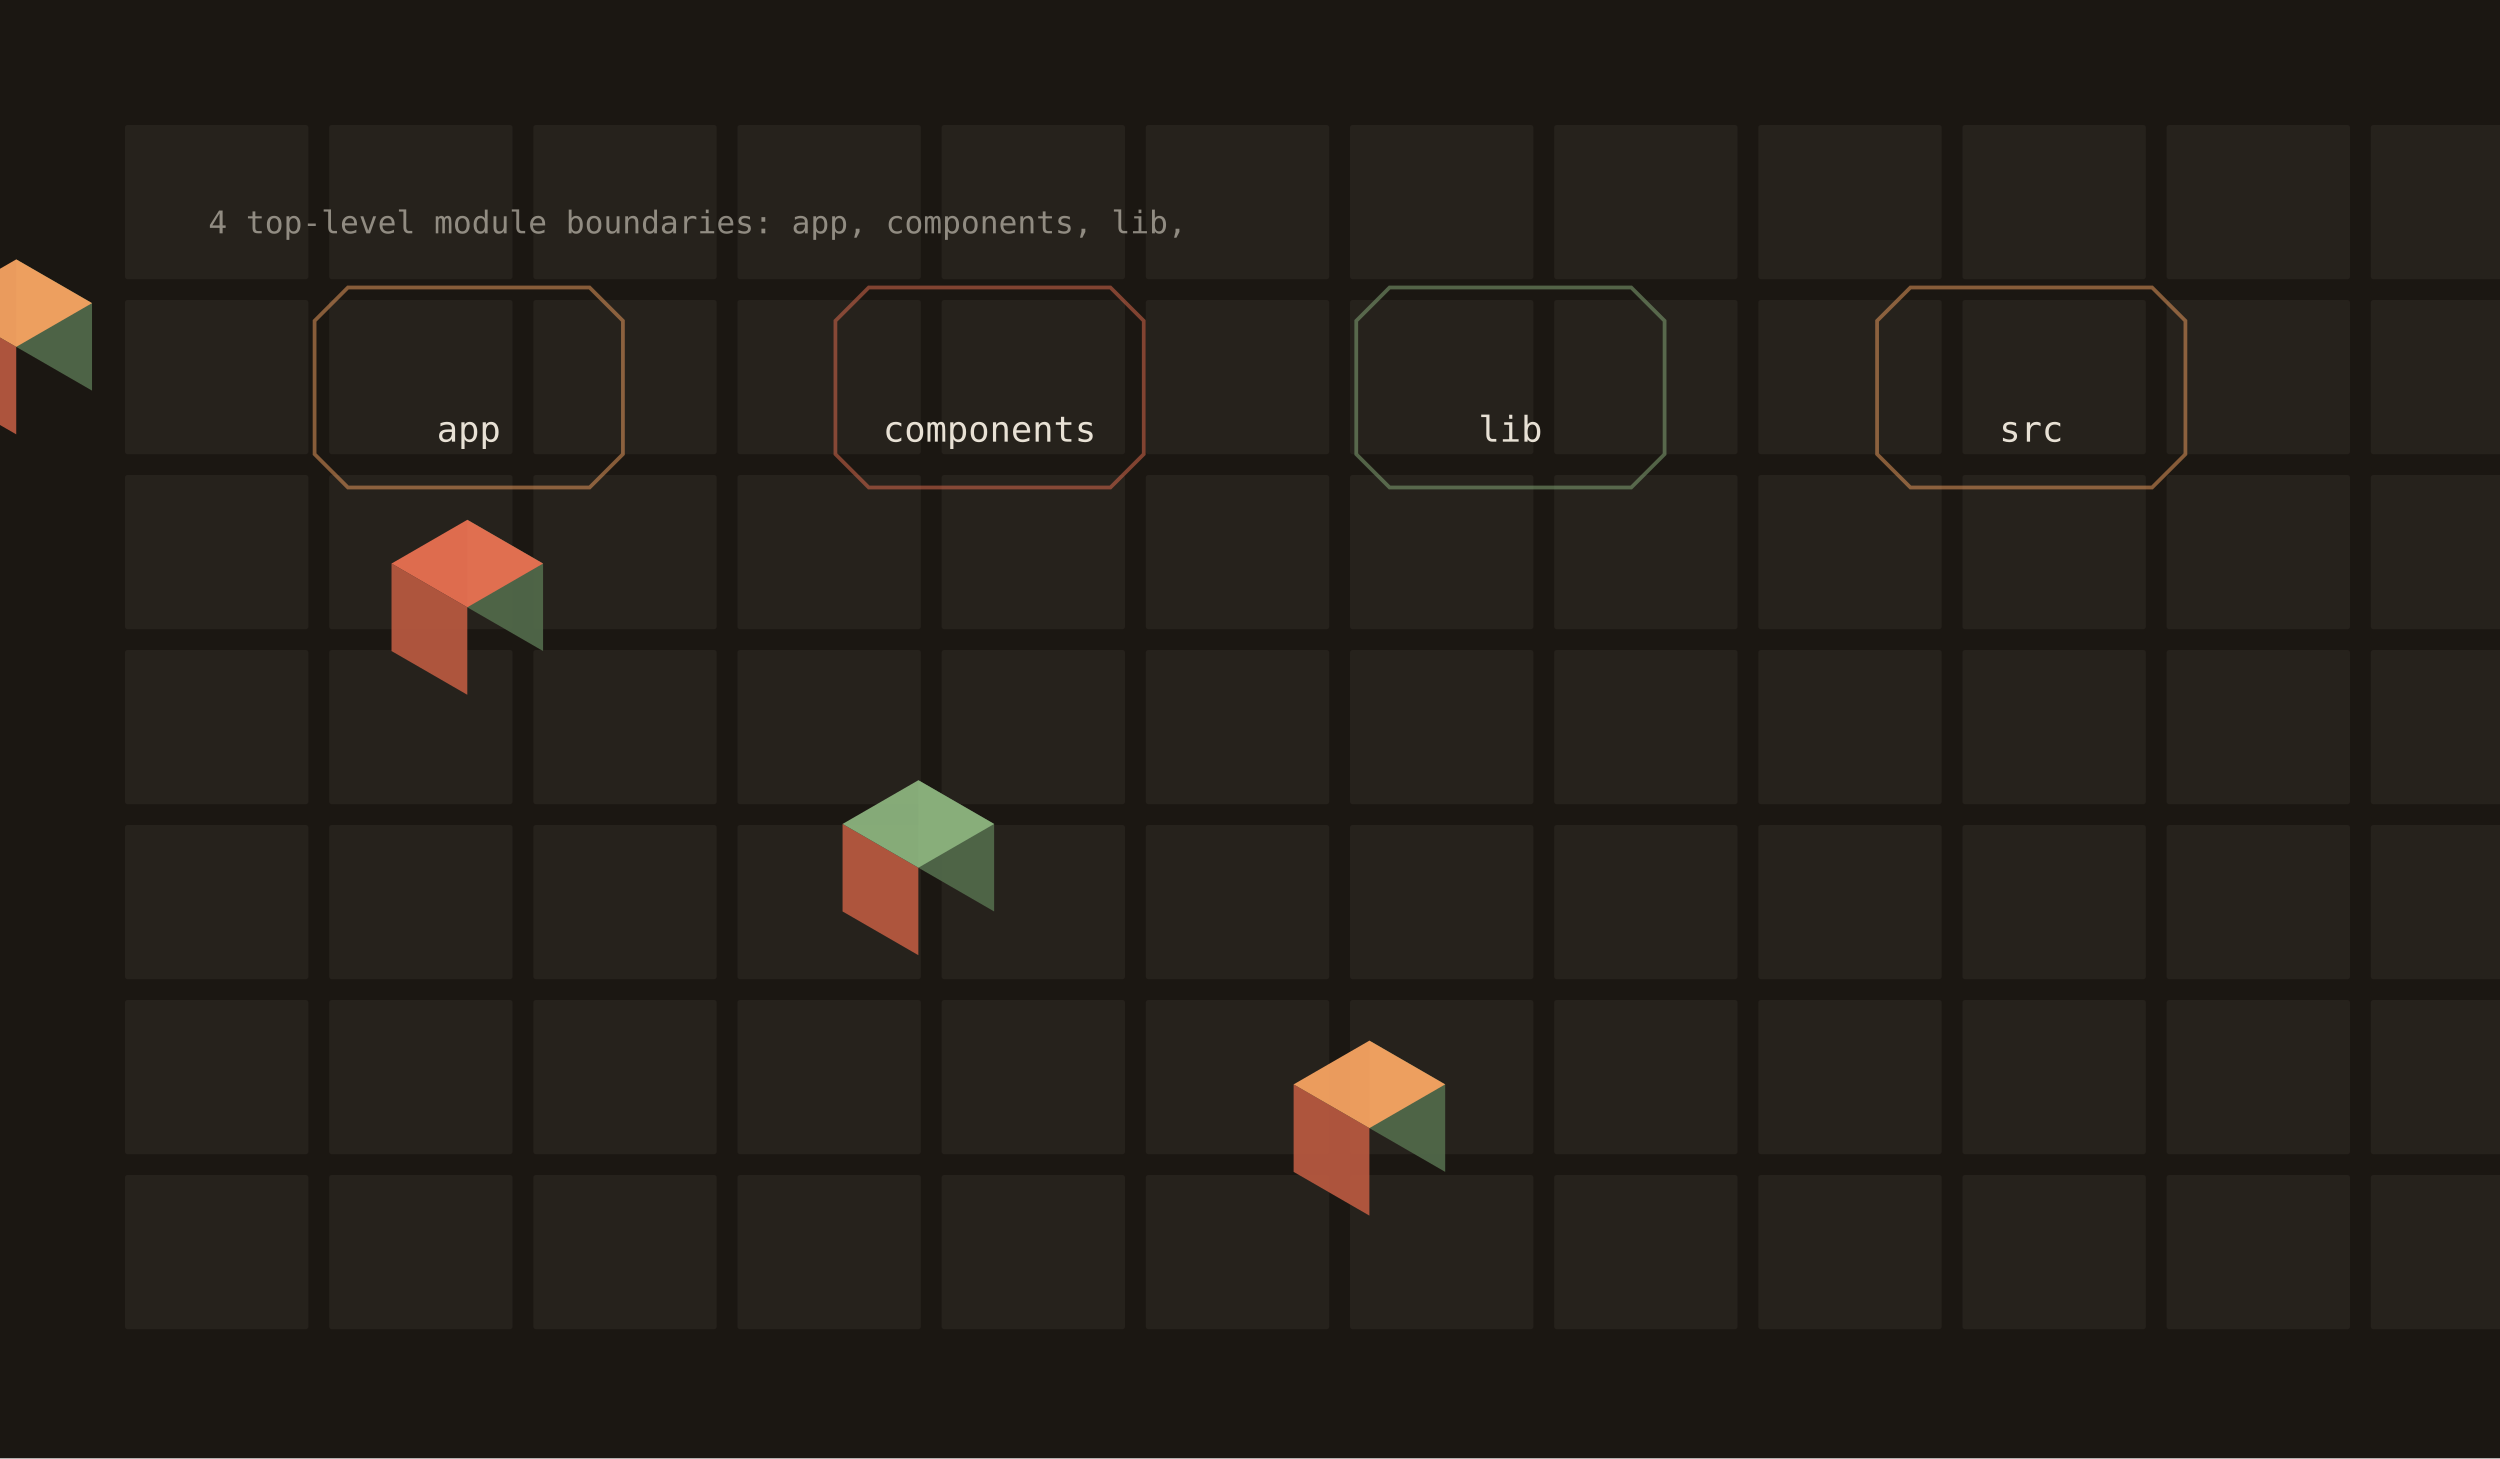
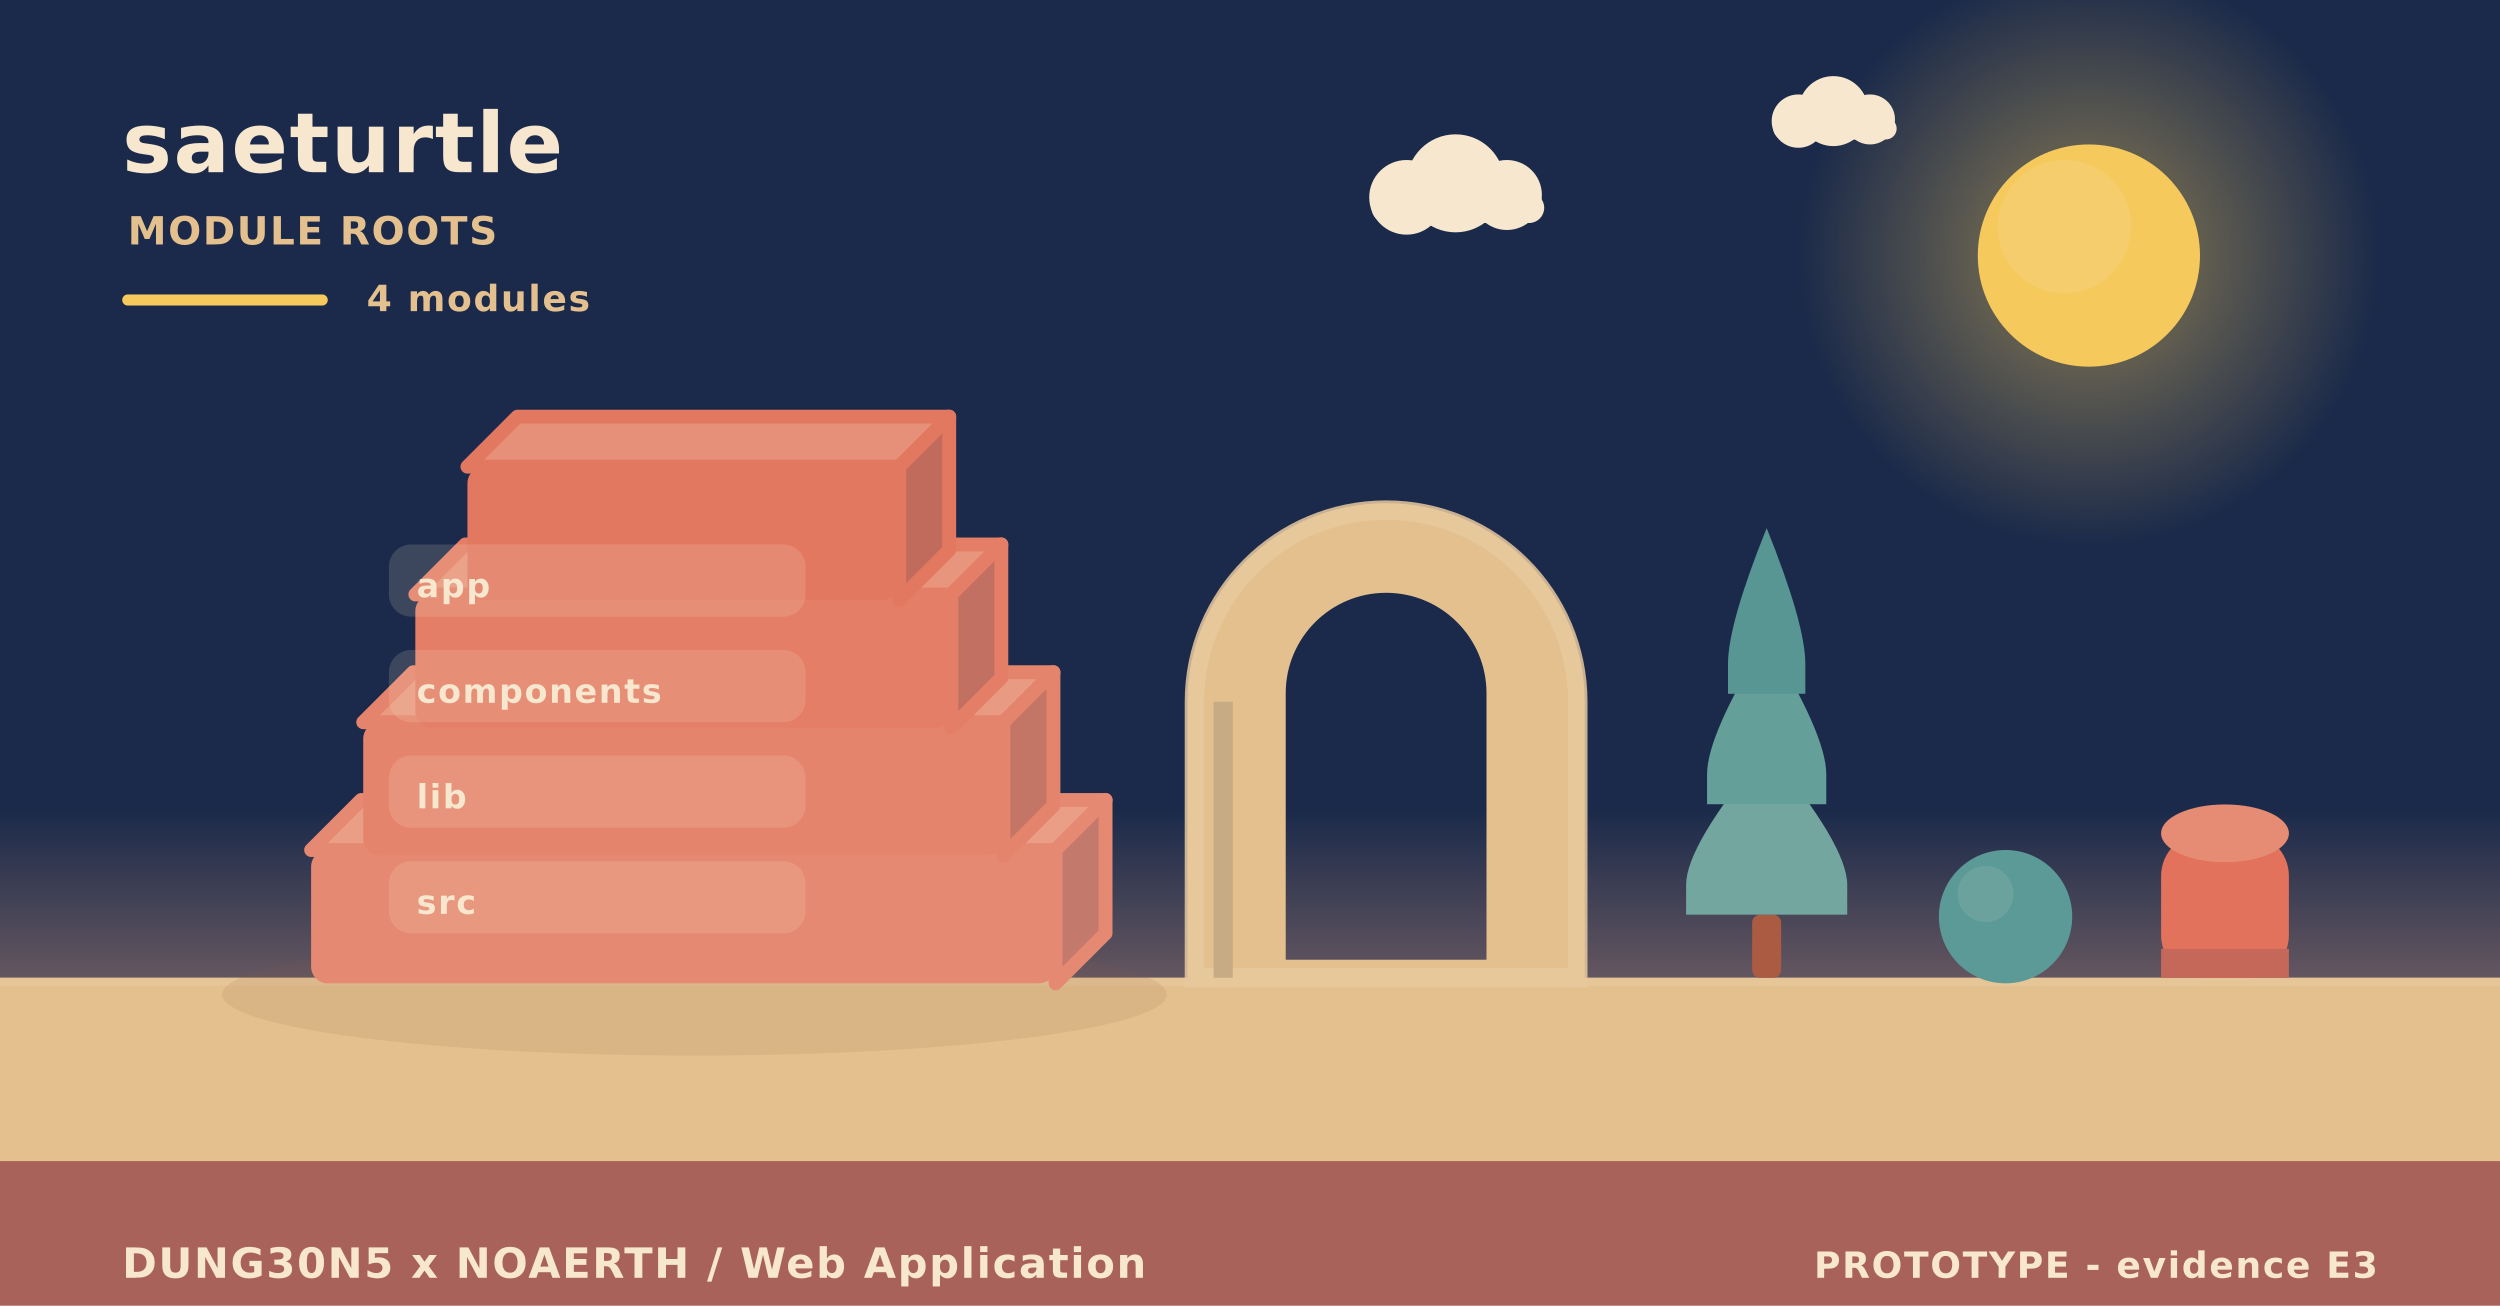
- <svg xmlns="http://www.w3.org/2000/svg" viewBox="0 0 1200 700" width="1200" height="700" role="img" aria-label="saeturtle architecture">
-   <rect width="1200" height="700" fill="#1b1712" />
-   <defs>
-     <linearGradient id="ga" x1="0" y1="0" x2="1" y2="1">
-       <stop offset="0%" stop-color="#f4a261" />
-       <stop offset="100%" stop-color="#e76f51" />
-     </linearGradient>
-   </defs>
-   <rect x="60.00" y="60.00" width="88.00" height="74.00" rx="1.20" fill="#fdf6e9" opacity="0.05" />
-   <rect x="158.00" y="60.00" width="88.00" height="74.00" rx="1.20" fill="#fdf6e9" opacity="0.05" />
-   <rect x="256.00" y="60.00" width="88.00" height="74.00" rx="1.20" fill="#fdf6e9" opacity="0.05" />
-   <rect x="354.00" y="60.00" width="88.00" height="74.00" rx="1.20" fill="#fdf6e9" opacity="0.05" />
-   <rect x="452.00" y="60.00" width="88.00" height="74.00" rx="1.20" fill="#fdf6e9" opacity="0.05" />
-   <rect x="550.00" y="60.00" width="88.00" height="74.00" rx="1.20" fill="#fdf6e9" opacity="0.05" />
-   <rect x="648.00" y="60.00" width="88.00" height="74.00" rx="1.20" fill="#fdf6e9" opacity="0.05" />
-   <rect x="746.00" y="60.00" width="88.00" height="74.00" rx="1.20" fill="#fdf6e9" opacity="0.05" />
-   <rect x="844.00" y="60.00" width="88.00" height="74.00" rx="1.20" fill="#fdf6e9" opacity="0.05" />
-   <rect x="942.00" y="60.00" width="88.00" height="74.00" rx="1.20" fill="#fdf6e9" opacity="0.05" />
-   <rect x="1040.00" y="60.00" width="88.00" height="74.00" rx="1.20" fill="#fdf6e9" opacity="0.05" />
-   <rect x="1138.00" y="60.00" width="88.00" height="74.00" rx="1.20" fill="#fdf6e9" opacity="0.05" />
-   <rect x="60.00" y="144.00" width="88.00" height="74.00" rx="1.20" fill="#fdf6e9" opacity="0.05" />
-   <rect x="158.00" y="144.00" width="88.00" height="74.00" rx="1.20" fill="#fdf6e9" opacity="0.05" />
-   <rect x="256.00" y="144.00" width="88.00" height="74.00" rx="1.20" fill="#fdf6e9" opacity="0.05" />
-   <rect x="354.00" y="144.00" width="88.00" height="74.00" rx="1.20" fill="#fdf6e9" opacity="0.05" />
-   <rect x="452.00" y="144.00" width="88.00" height="74.00" rx="1.20" fill="#fdf6e9" opacity="0.05" />
-   <rect x="550.00" y="144.00" width="88.00" height="74.00" rx="1.20" fill="#fdf6e9" opacity="0.05" />
-   <rect x="648.00" y="144.00" width="88.00" height="74.00" rx="1.20" fill="#fdf6e9" opacity="0.05" />
-   <rect x="746.00" y="144.00" width="88.00" height="74.00" rx="1.20" fill="#fdf6e9" opacity="0.05" />
-   <rect x="844.00" y="144.00" width="88.00" height="74.00" rx="1.20" fill="#fdf6e9" opacity="0.05" />
-   <rect x="942.00" y="144.00" width="88.00" height="74.00" rx="1.20" fill="#fdf6e9" opacity="0.05" />
-   <rect x="1040.00" y="144.00" width="88.00" height="74.00" rx="1.20" fill="#fdf6e9" opacity="0.05" />
-   <rect x="1138.00" y="144.00" width="88.00" height="74.00" rx="1.20" fill="#fdf6e9" opacity="0.05" />
-   <rect x="60.00" y="228.00" width="88.00" height="74.00" rx="1.20" fill="#fdf6e9" opacity="0.05" />
-   <rect x="158.00" y="228.00" width="88.00" height="74.00" rx="1.20" fill="#fdf6e9" opacity="0.05" />
-   <rect x="256.00" y="228.00" width="88.00" height="74.00" rx="1.20" fill="#fdf6e9" opacity="0.05" />
-   <rect x="354.00" y="228.00" width="88.00" height="74.00" rx="1.20" fill="#fdf6e9" opacity="0.05" />
-   <rect x="452.00" y="228.00" width="88.00" height="74.00" rx="1.20" fill="#fdf6e9" opacity="0.05" />
-   <rect x="550.00" y="228.00" width="88.00" height="74.00" rx="1.20" fill="#fdf6e9" opacity="0.05" />
-   <rect x="648.00" y="228.00" width="88.00" height="74.00" rx="1.20" fill="#fdf6e9" opacity="0.05" />
-   <rect x="746.00" y="228.00" width="88.00" height="74.00" rx="1.20" fill="#fdf6e9" opacity="0.05" />
-   <rect x="844.00" y="228.00" width="88.00" height="74.00" rx="1.20" fill="#fdf6e9" opacity="0.05" />
-   <rect x="942.00" y="228.00" width="88.00" height="74.00" rx="1.20" fill="#fdf6e9" opacity="0.05" />
-   <rect x="1040.00" y="228.00" width="88.00" height="74.00" rx="1.20" fill="#fdf6e9" opacity="0.05" />
-   <rect x="1138.00" y="228.00" width="88.00" height="74.00" rx="1.20" fill="#fdf6e9" opacity="0.05" />
-   <rect x="60.00" y="312.00" width="88.00" height="74.00" rx="1.20" fill="#fdf6e9" opacity="0.05" />
-   <rect x="158.00" y="312.00" width="88.00" height="74.00" rx="1.20" fill="#fdf6e9" opacity="0.05" />
-   <rect x="256.00" y="312.00" width="88.00" height="74.00" rx="1.20" fill="#fdf6e9" opacity="0.05" />
-   <rect x="354.00" y="312.00" width="88.00" height="74.00" rx="1.20" fill="#fdf6e9" opacity="0.05" />
-   <rect x="452.00" y="312.00" width="88.00" height="74.00" rx="1.20" fill="#fdf6e9" opacity="0.05" />
-   <rect x="550.00" y="312.00" width="88.00" height="74.00" rx="1.20" fill="#fdf6e9" opacity="0.05" />
-   <rect x="648.00" y="312.00" width="88.00" height="74.00" rx="1.20" fill="#fdf6e9" opacity="0.05" />
-   <rect x="746.00" y="312.00" width="88.00" height="74.00" rx="1.20" fill="#fdf6e9" opacity="0.05" />
-   <rect x="844.00" y="312.00" width="88.00" height="74.00" rx="1.20" fill="#fdf6e9" opacity="0.05" />
-   <rect x="942.00" y="312.00" width="88.00" height="74.00" rx="1.20" fill="#fdf6e9" opacity="0.05" />
-   <rect x="1040.00" y="312.00" width="88.00" height="74.00" rx="1.20" fill="#fdf6e9" opacity="0.05" />
-   <rect x="1138.00" y="312.00" width="88.00" height="74.00" rx="1.20" fill="#fdf6e9" opacity="0.05" />
-   <rect x="60.00" y="396.00" width="88.00" height="74.00" rx="1.20" fill="#fdf6e9" opacity="0.05" />
-   <rect x="158.00" y="396.00" width="88.00" height="74.00" rx="1.20" fill="#fdf6e9" opacity="0.05" />
-   <rect x="256.00" y="396.00" width="88.00" height="74.00" rx="1.20" fill="#fdf6e9" opacity="0.05" />
-   <rect x="354.00" y="396.00" width="88.00" height="74.00" rx="1.20" fill="#fdf6e9" opacity="0.05" />
-   <rect x="452.00" y="396.00" width="88.00" height="74.00" rx="1.20" fill="#fdf6e9" opacity="0.05" />
-   <rect x="550.00" y="396.00" width="88.00" height="74.00" rx="1.20" fill="#fdf6e9" opacity="0.05" />
-   <rect x="648.00" y="396.00" width="88.00" height="74.00" rx="1.20" fill="#fdf6e9" opacity="0.05" />
-   <rect x="746.00" y="396.00" width="88.00" height="74.00" rx="1.20" fill="#fdf6e9" opacity="0.05" />
-   <rect x="844.00" y="396.00" width="88.00" height="74.00" rx="1.20" fill="#fdf6e9" opacity="0.05" />
-   <rect x="942.00" y="396.00" width="88.00" height="74.00" rx="1.20" fill="#fdf6e9" opacity="0.05" />
-   <rect x="1040.00" y="396.00" width="88.00" height="74.00" rx="1.20" fill="#fdf6e9" opacity="0.05" />
-   <rect x="1138.00" y="396.00" width="88.00" height="74.00" rx="1.20" fill="#fdf6e9" opacity="0.05" />
-   <rect x="60.00" y="480.00" width="88.00" height="74.00" rx="1.20" fill="#fdf6e9" opacity="0.05" />
-   <rect x="158.00" y="480.00" width="88.00" height="74.00" rx="1.20" fill="#fdf6e9" opacity="0.05" />
-   <rect x="256.00" y="480.00" width="88.00" height="74.00" rx="1.20" fill="#fdf6e9" opacity="0.05" />
-   <rect x="354.00" y="480.00" width="88.00" height="74.00" rx="1.20" fill="#fdf6e9" opacity="0.05" />
-   <rect x="452.00" y="480.00" width="88.00" height="74.00" rx="1.20" fill="#fdf6e9" opacity="0.05" />
-   <rect x="550.00" y="480.00" width="88.00" height="74.00" rx="1.20" fill="#fdf6e9" opacity="0.05" />
-   <rect x="648.00" y="480.00" width="88.00" height="74.00" rx="1.20" fill="#fdf6e9" opacity="0.05" />
-   <rect x="746.00" y="480.00" width="88.00" height="74.00" rx="1.20" fill="#fdf6e9" opacity="0.05" />
-   <rect x="844.00" y="480.00" width="88.00" height="74.00" rx="1.20" fill="#fdf6e9" opacity="0.05" />
-   <rect x="942.00" y="480.00" width="88.00" height="74.00" rx="1.20" fill="#fdf6e9" opacity="0.05" />
-   <rect x="1040.00" y="480.00" width="88.00" height="74.00" rx="1.20" fill="#fdf6e9" opacity="0.05" />
-   <rect x="1138.00" y="480.00" width="88.00" height="74.00" rx="1.20" fill="#fdf6e9" opacity="0.05" />
-   <rect x="60.00" y="564.00" width="88.00" height="74.00" rx="1.20" fill="#fdf6e9" opacity="0.05" />
-   <rect x="158.00" y="564.00" width="88.00" height="74.00" rx="1.20" fill="#fdf6e9" opacity="0.05" />
-   <rect x="256.00" y="564.00" width="88.00" height="74.00" rx="1.20" fill="#fdf6e9" opacity="0.05" />
-   <rect x="354.00" y="564.00" width="88.00" height="74.00" rx="1.20" fill="#fdf6e9" opacity="0.05" />
-   <rect x="452.00" y="564.00" width="88.00" height="74.00" rx="1.20" fill="#fdf6e9" opacity="0.05" />
-   <rect x="550.00" y="564.00" width="88.00" height="74.00" rx="1.20" fill="#fdf6e9" opacity="0.05" />
-   <rect x="648.00" y="564.00" width="88.00" height="74.00" rx="1.20" fill="#fdf6e9" opacity="0.05" />
-   <rect x="746.00" y="564.00" width="88.00" height="74.00" rx="1.20" fill="#fdf6e9" opacity="0.05" />
-   <rect x="844.00" y="564.00" width="88.00" height="74.00" rx="1.20" fill="#fdf6e9" opacity="0.05" />
-   <rect x="942.00" y="564.00" width="88.00" height="74.00" rx="1.20" fill="#fdf6e9" opacity="0.05" />
-   <rect x="1040.00" y="564.00" width="88.00" height="74.00" rx="1.20" fill="#fdf6e9" opacity="0.05" />
-   <rect x="1138.00" y="564.00" width="88.00" height="74.00" rx="1.20" fill="#fdf6e9" opacity="0.05" />
-   <path d="M167.00,138.00 H283.00 L299.00,154.00 V218.00 L283.00,234.00 H167.00 L151.00,218.00 V154.00 Z" fill="none" stroke="rgba(244,162,97,0.550)" stroke-width="1.80" opacity="0.90" />
-   <polygon points="7.79,166.50 44.17,187.50 44.17,145.50 7.79,124.50" fill="#506748" opacity="0.95" />
-   <polygon points="-28.58,187.50 7.79,208.50 7.79,166.50 -28.58,145.50" fill="#b4573f" opacity="0.95" />
-   <polygon points="7.79,124.50 44.17,145.50 7.79,166.50 -28.58,145.50" fill="#f4a261" opacity="0.95" />
-   <text x="225" y="212" font-family="ui-monospace,Menlo,monospace" font-size="17" fill="rgba(253,246,233,0.900)" text-anchor="middle">app</text>
-   <path d="M417.00,138.00 H533.00 L549.00,154.00 V218.00 L533.00,234.00 H417.00 L401.00,218.00 V154.00 Z" fill="none" stroke="rgba(231,111,81,0.550)" stroke-width="1.80" opacity="0.90" />
-   <polygon points="224.30,291.50 260.67,312.50 260.67,270.50 224.30,249.50" fill="#506748" opacity="0.95" />
-   <polygon points="187.93,312.50 224.30,333.50 224.30,291.50 187.93,270.50" fill="#b4573f" opacity="0.95" />
-   <polygon points="224.30,249.50 260.67,270.50 224.30,291.50 187.93,270.50" fill="#e76f51" opacity="0.95" />
-   <text x="475" y="212" font-family="ui-monospace,Menlo,monospace" font-size="17" fill="rgba(253,246,233,0.900)" text-anchor="middle">components</text>
-   <path d="M667.00,138.00 H783.00 L799.00,154.00 V218.00 L783.00,234.00 H667.00 L651.00,218.00 V154.00 Z" fill="none" stroke="rgba(138,177,125,0.550)" stroke-width="1.80" opacity="0.90" />
-   <polygon points="440.81,416.50 477.18,437.50 477.18,395.50 440.81,374.50" fill="#506748" opacity="0.95" />
-   <polygon points="404.43,437.50 440.81,458.50 440.81,416.50 404.43,395.50" fill="#b4573f" opacity="0.95" />
-   <polygon points="440.81,374.50 477.18,395.50 440.81,416.50 404.43,395.50" fill="#8ab17d" opacity="0.95" />
-   <text x="725" y="212" font-family="ui-monospace,Menlo,monospace" font-size="17" fill="rgba(253,246,233,0.900)" text-anchor="middle">lib</text>
-   <path d="M917.00,138.00 H1033.00 L1049.00,154.00 V218.00 L1033.00,234.00 H917.00 L901.00,218.00 V154.00 Z" fill="none" stroke="rgba(244,162,97,0.550)" stroke-width="1.80" opacity="0.90" />
-   <polygon points="657.31,541.50 693.69,562.50 693.69,520.50 657.31,499.50" fill="#506748" opacity="0.95" />
-   <polygon points="620.94,562.50 657.31,583.50 657.31,541.50 620.94,520.50" fill="#b4573f" opacity="0.95" />
-   <polygon points="657.31,499.50 693.69,520.50 657.31,541.50 620.94,520.50" fill="#f4a261" opacity="0.95" />
-   <text x="975" y="212" font-family="ui-monospace,Menlo,monospace" font-size="17" fill="rgba(253,246,233,0.900)" text-anchor="middle">src</text>
-   <text x="100" y="112" font-family="ui-monospace,Menlo,monospace" font-size="15" fill="rgba(253,246,233,0.500)">4 top-level module boundaries: app, components, lib,</text>
+ <svg xmlns="http://www.w3.org/2000/svg" width="900" height="470" viewBox="0 0 900 470" role="img" aria-label="saeturtle - how it is built">
+   <linearGradient id="skya" x1="0" y1="0" x2="0" y2="1">
+     <stop offset="0" stop-color="#1b2a4a" />
+     <stop offset="0.62" stop-color="#1b2a4a" />
+     <stop offset="1" stop-color="#f3ad8a" />
+   </linearGradient>
+   <rect width="900" height="470" fill="url(#skya)" />
+   <radialGradient id="suna">
+     <stop offset="0.35" stop-color="#f5c95c" stop-opacity="0.34" />
+     <stop offset="1" stop-color="#f5c95c" stop-opacity="0" />
+   </radialGradient>
+   <circle cx="752" cy="92" r="104" fill="url(#suna)" />
+   <circle cx="752" cy="92" r="40" fill="#f5c95c" />
+   <circle cx="743.2" cy="81.6" r="24" fill="#f5d27e" opacity="0.5" />
+   <g>
+     <circle cx="524" cy="66" r="17.64" fill="#f6e7ce" />
+     <circle cx="506.36" cy="71.04" r="13.44" fill="#f6e7ce" />
+     <circle cx="542.48" cy="70.2" r="12.6" fill="#f6e7ce" />
+     <rect x="493.76" y="69.36" width="62.16" height="10.92" rx="5.46" fill="#f6e7ce" />
+   </g>
+   <g>
+     <circle cx="660" cy="40" r="12.6" fill="#f6e7ce" />
+     <circle cx="647.4" cy="43.6" r="9.6" fill="#f6e7ce" />
+     <circle cx="673.2" cy="43" r="9" fill="#f6e7ce" />
+     <rect x="638.4" y="42.4" width="44.4" height="7.8" rx="3.9" fill="#f6e7ce" />
+   </g>
+   <rect x="0" y="352" width="900" height="118" fill="#e3c08d" />
+   <rect x="0" y="352" width="900" height="3" fill="#e6c596" />
+   <text x="44" y="62" font-family="Verdana,DejaVu Sans,sans-serif" font-size="30" font-weight="700" letter-spacing="0.6" fill="#f6e7ce" text-anchor="start">saeturtle</text>
+   <text x="46" y="88" font-family="Verdana,DejaVu Sans,sans-serif" font-size="14" font-weight="700" letter-spacing="0.6" fill="#e3c08d" text-anchor="start">MODULE ROOTS</text>
+   <rect x="44" y="106" width="74" height="4" rx="2" fill="#f5c95c" />
+   <text x="132" y="112" font-family="Verdana,DejaVu Sans,sans-serif" font-size="13" font-weight="700" letter-spacing="0.6" fill="#e3c08d" text-anchor="start">4 modules</text>
+   <ellipse cx="250" cy="358" rx="170" ry="22" fill="rgba(138,90,68,0.11)" />
+   <path d="M112,306 L380,306 L398,288 L130,288 Z" fill="#ea9e86" stroke="#e68972" stroke-width="5" stroke-linejoin="round" />
+   <path d="M380,306 L398,288 L398,336 L380,354 Z" fill="#c3796b" stroke="#e68972" stroke-width="5" stroke-linejoin="round" />
+   <rect x="112" y="306" width="268" height="48" rx="6" fill="#e68972" />
+   <path d="M130.76,260 L361.24,260 L379.24,242 L148.76,242 Z" fill="#e99a82" stroke="#e5846c" stroke-width="5" stroke-linejoin="round" />
+   <path d="M361.24,260 L379.24,242 L379.24,290 L361.24,308 Z" fill="#c37566" stroke="#e5846c" stroke-width="5" stroke-linejoin="round" />
+   <rect x="130.76" y="260" width="230.48" height="48" rx="6" fill="#e5846c" />
+   <path d="M149.52,214 L342.48,214 L360.48,196 L167.52,196 Z" fill="#e8957d" stroke="#e47e66" stroke-width="5" stroke-linejoin="round" />
+   <path d="M342.48,214 L360.48,196 L360.48,244 L342.48,262 Z" fill="#c27061" stroke="#e47e66" stroke-width="5" stroke-linejoin="round" />
+   <rect x="149.52" y="214" width="192.96" height="48" rx="6" fill="#e47e66" />
+   <path d="M168.28,168 L323.72,168 L341.72,150 L186.28,150 Z" fill="#e79079" stroke="#e37861" stroke-width="5" stroke-linejoin="round" />
+   <path d="M323.72,168 L341.72,150 L341.72,198 L323.72,216 Z" fill="#c16b5d" stroke="#e37861" stroke-width="5" stroke-linejoin="round" />
+   <rect x="168.28" y="168" width="155.44" height="48" rx="6" fill="#e37861" />
+   <rect x="140" y="196" width="150" height="26" rx="8" fill="rgba(246,231,206,0.16)" opacity="0.94" />
+   <text x="150" y="215" font-family="Verdana,DejaVu Sans,sans-serif" font-size="12" font-weight="700" letter-spacing="0.6" fill="#f6e7ce" text-anchor="start">app</text>
+   <rect x="140" y="234" width="150" height="26" rx="8" fill="rgba(246,231,206,0.16)" opacity="0.94" />
+   <text x="150" y="253" font-family="Verdana,DejaVu Sans,sans-serif" font-size="12" font-weight="700" letter-spacing="0.6" fill="#f6e7ce" text-anchor="start">components</text>
+   <rect x="140" y="272" width="150" height="26" rx="8" fill="rgba(246,231,206,0.16)" opacity="0.94" />
+   <text x="150" y="291" font-family="Verdana,DejaVu Sans,sans-serif" font-size="12" font-weight="700" letter-spacing="0.6" fill="#f6e7ce" text-anchor="start">lib</text>
+   <rect x="140" y="310" width="150" height="26" rx="8" fill="rgba(246,231,206,0.16)" opacity="0.94" />
+   <text x="150" y="329" font-family="Verdana,DejaVu Sans,sans-serif" font-size="12" font-weight="700" letter-spacing="0.6" fill="#f6e7ce" text-anchor="start">src</text>
+   <path d="M430,352 L430,252.64 A69,69 0 0 1 568,252.64 L568,352 Z M460.36,348 L460.36,249.55 A38.64,38.64 0 0 1 537.64,249.55 L537.64,348 Z" fill="#e3c08d" fill-rule="evenodd" stroke="#e3c08d" stroke-width="5" stroke-linejoin="round" />
+   <path d="M430,352 L430,252.64 A69,69 0 0 1 568,252.64 L568,352 Z" fill="none" stroke="#e8c99d" stroke-width="7" stroke-linecap="round" opacity="0.85" />
+   <rect x="436.9" y="252.64" width="6.9" height="99.36" fill="#c7ab84" />
+   <rect x="630.78" y="329.28" width="10.44" height="22.72" rx="2.9" fill="#ac5b43" />
+   <path d="M636,269.64 Q607,304.23 607,318.54 Q607,329.28 607,329.28 L665,329.28 Q665,329.28 665,318.54 Q665,304.23 636,269.64 Z" fill="#74a6a0" />
+   <path d="M636,229.88 Q614.54,264.47 614.54,278.78 Q614.54,289.52 614.54,289.52 L657.46,289.52 Q657.46,289.52 657.46,278.78 Q657.46,264.47 636,229.88 Z" fill="#649f9a" />
+   <path d="M636,190.12 Q622.08,224.71 622.08,239.02 Q622.08,249.76 622.08,249.76 L649.92,249.76 Q649.92,249.76 649.92,239.02 Q649.92,224.71 636,190.12 Z" fill="#589694" />
+   <circle cx="722" cy="330" r="24" fill="#5b9a97" />
+   <circle cx="714.8" cy="321.84" r="10.08" fill="#7aa9a2" opacity="0.55" />
+   <rect x="778" y="300" width="46" height="52" rx="15.33" fill="#e2725b" />
+   <ellipse cx="801" cy="300" rx="23" ry="10.4" fill="#e68c74" />
+   <rect x="778" y="341.6" width="46" height="10.4" fill="#c66859" />
+   <rect x="0" y="418" width="900" height="52" rx="0" fill="#a65c56" opacity="0.94" />
+   <text x="44" y="460" font-family="Verdana,DejaVu Sans,sans-serif" font-size="15" font-weight="700" letter-spacing="0.6" fill="#f6e7ce" text-anchor="start">DUNG30N5 x NOAERTH  /  Web Application</text>
+   <text x="856" y="460" font-family="Verdana,DejaVu Sans,sans-serif" font-size="13" font-weight="700" letter-spacing="0.6" fill="#f6e7ce" text-anchor="end">PROTOTYPE  -  evidence E3</text>
</svg>
